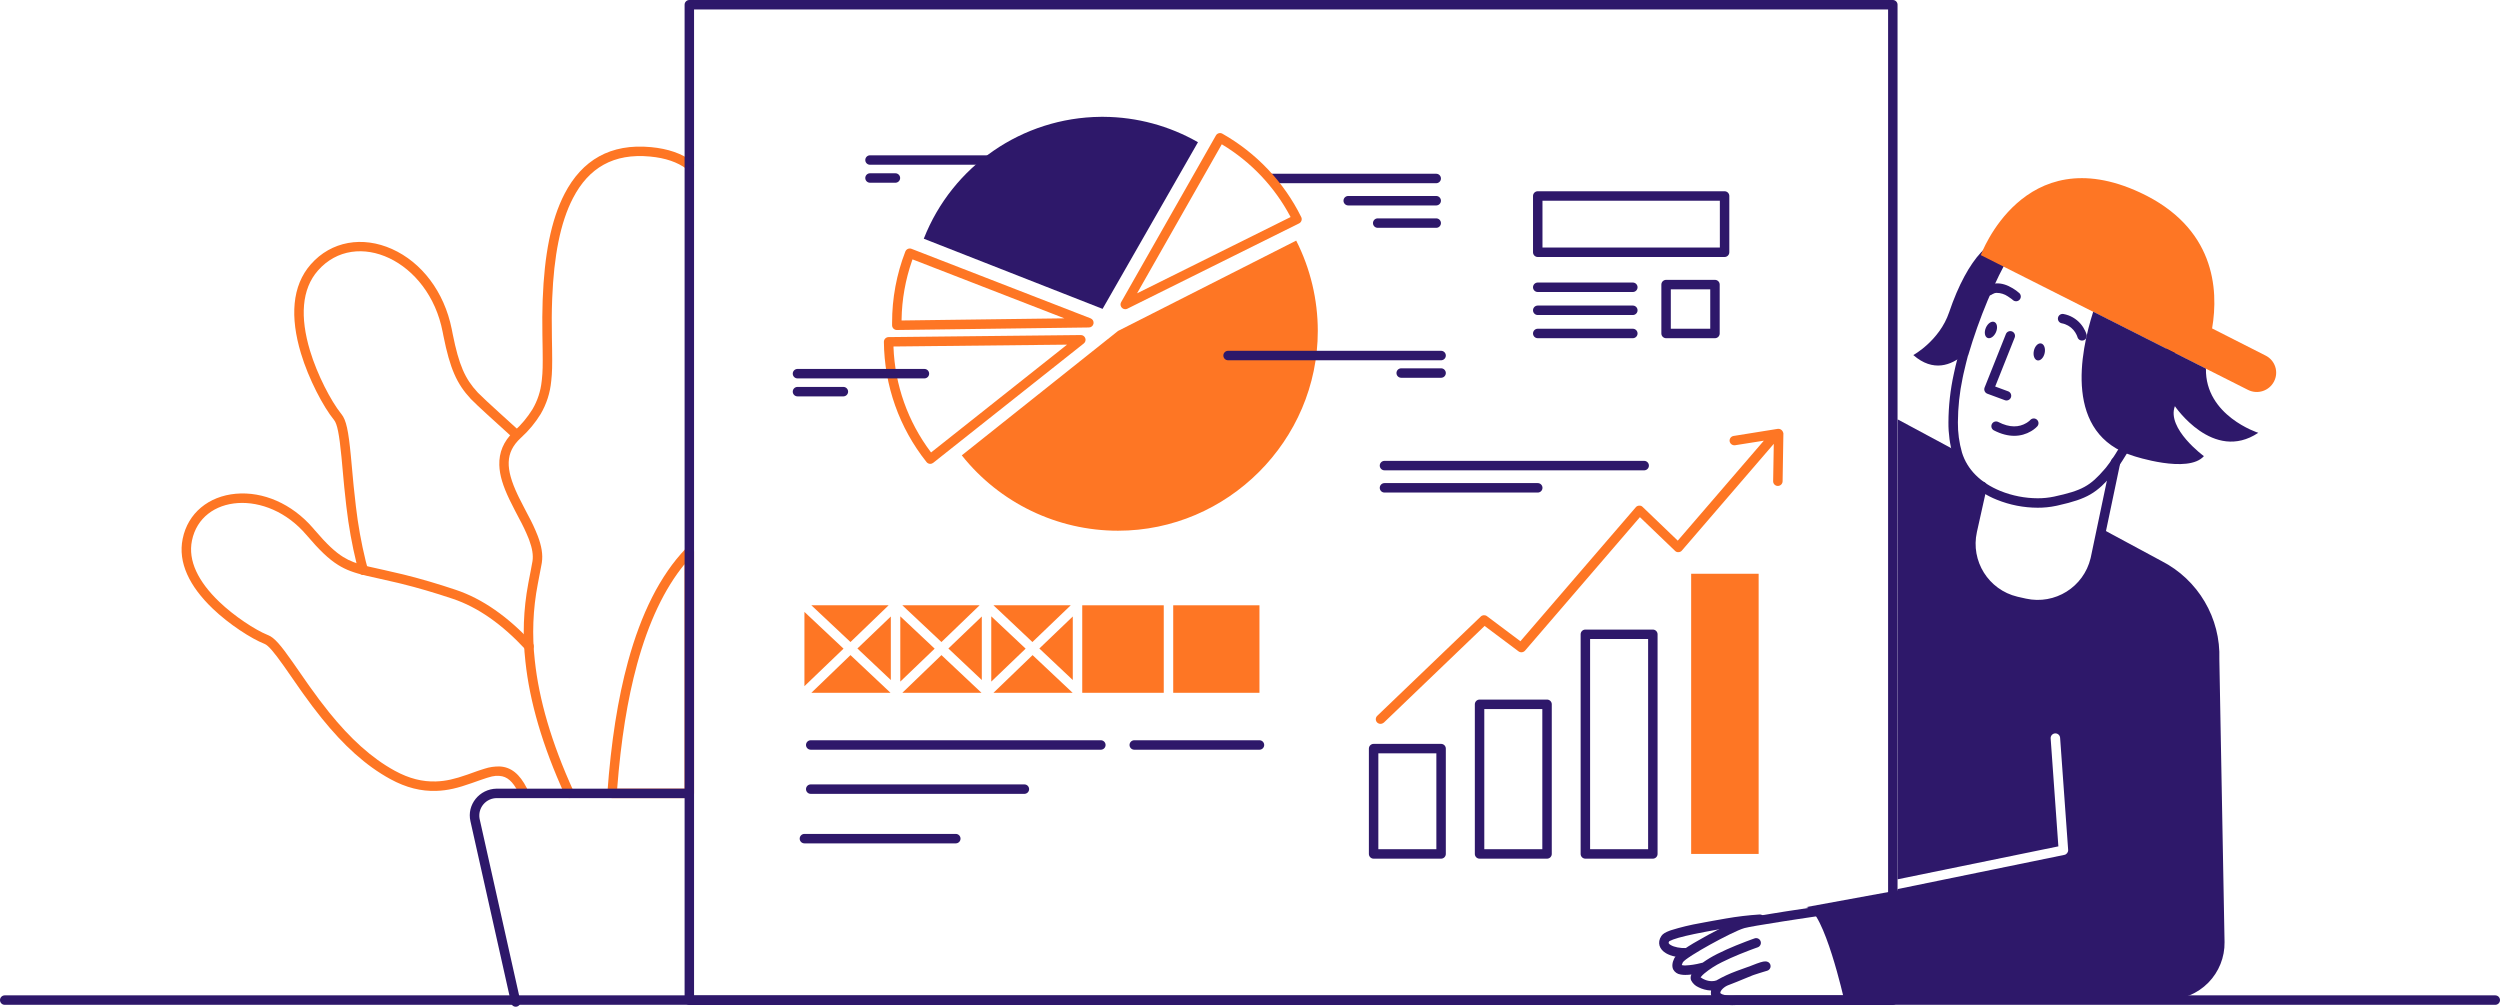
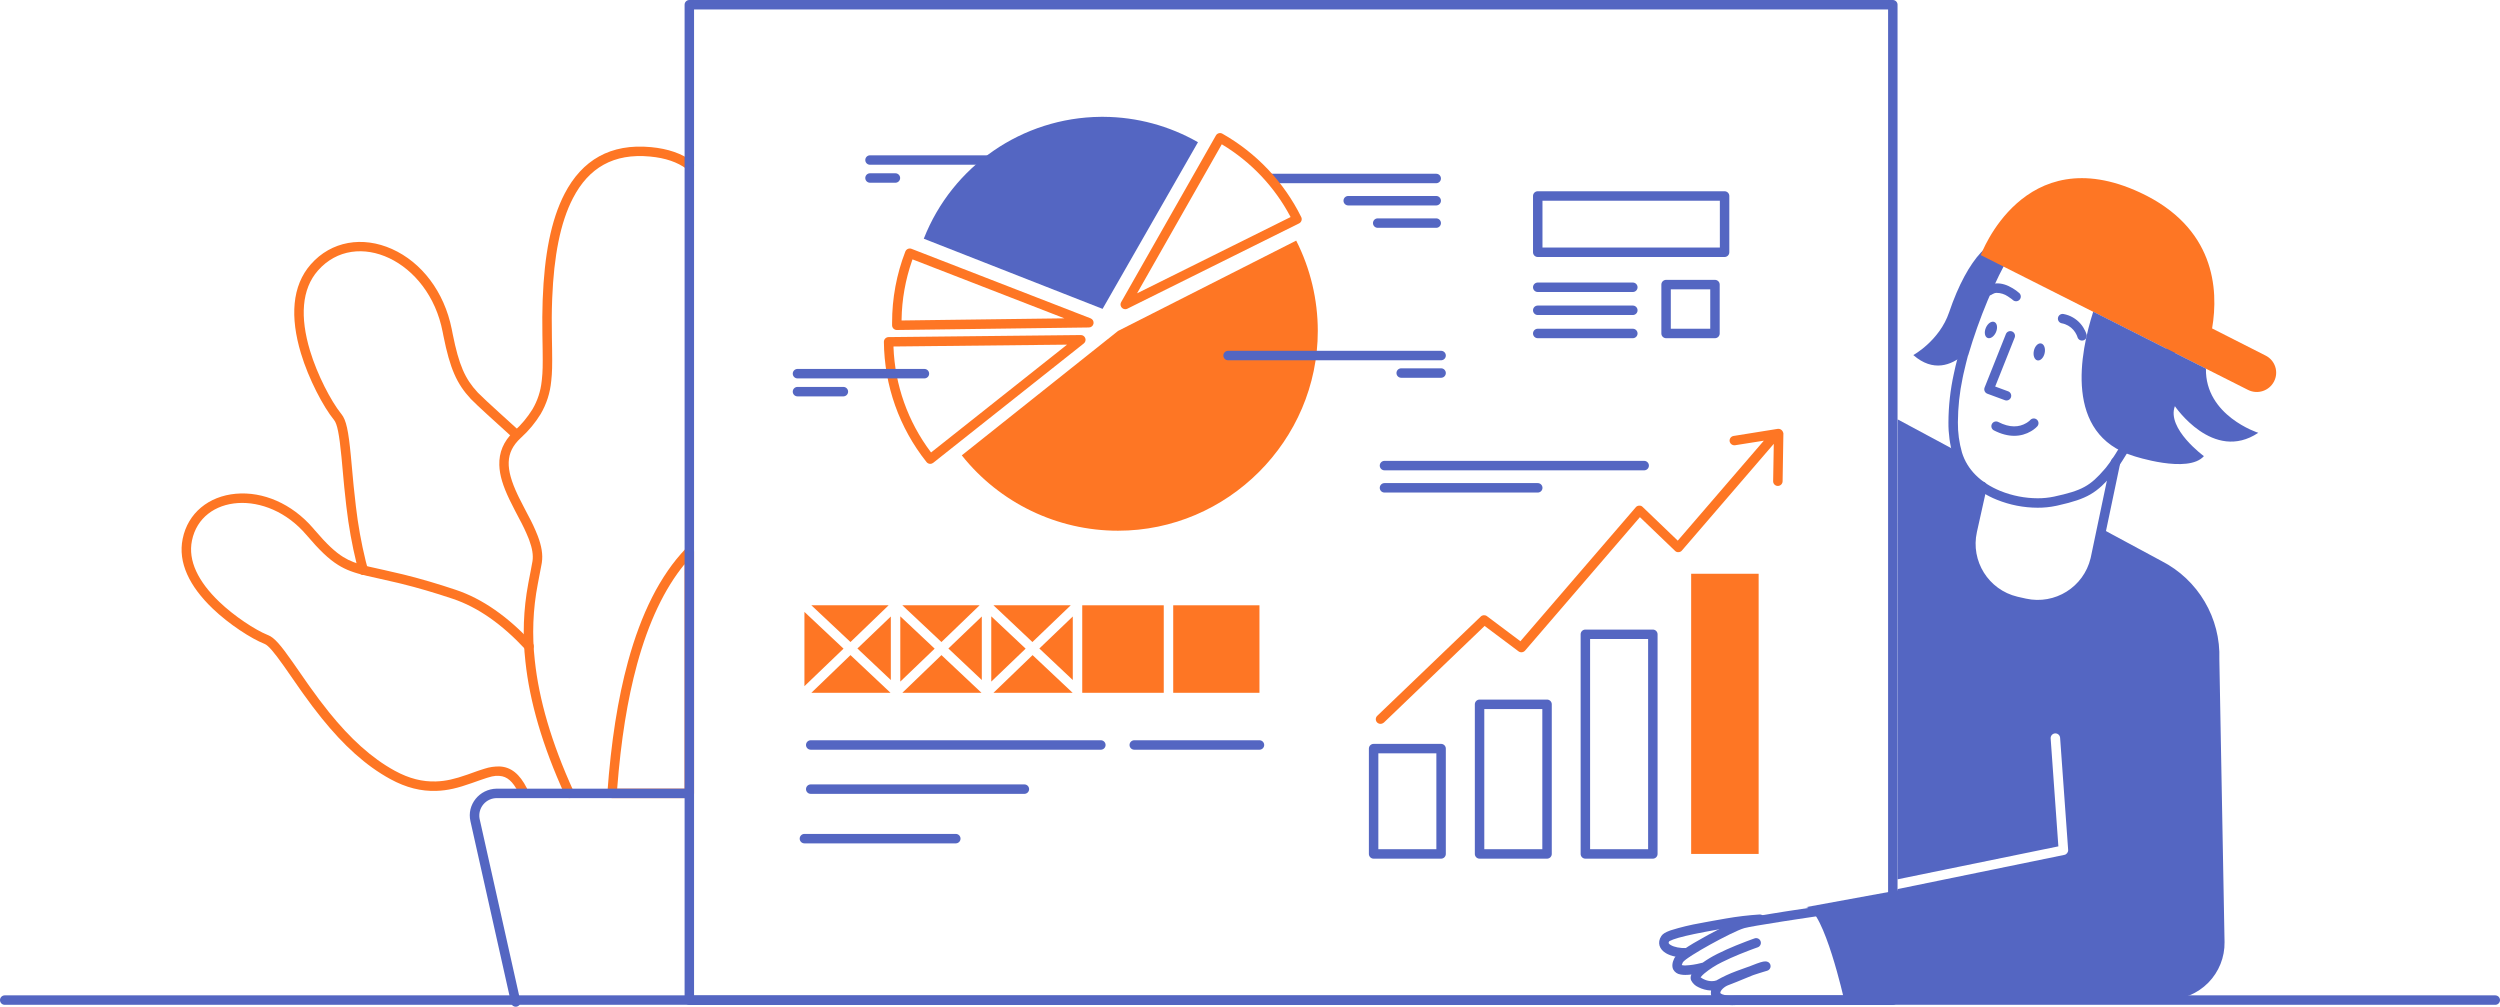
<svg xmlns="http://www.w3.org/2000/svg" viewBox="0 0 1585.6 638.5">
  <g id="graphs_and_statistics_outline_II" data-name="graphs and statistics/outline_II" transform="translate(2.6 2.6)">
    <g id="graphs_and_statistics_outline_II-2" data-name="graphs and statistics/outline_II">
      <g id="graphs_and_statistics_outline_II-3" data-name="graphs and statistics_outline_II">
        <g id="flower_1_" transform="translate(115 93)">
          <g id="leaves_1_">
            <g id="leaf_IV_1_" transform="translate(72 60)">
              <path id="Path" d="M10.529,14.177C23.51-.563,43.377-3.859,62.046,4.522,80.732,12.911,95.118,31.493,99.884,55.27l.472,2.411.164.822c3.947,19.6,7.747,28.251,15.8,36.919l.28.3c4.264,4.432,22.753,20.943,25.431,23.452a3,3,0,1,1-4.1,4.378l-2.583-2.357c-6.035-5.469-19.816-17.872-23.284-21.539l-.137-.146c-8.906-9.586-13.139-19.224-17.287-39.818q-.251-1.247-.505-2.565c-8.709-45.49-55.049-66.293-79.1-38.981C4.647,29.933,3.6,47.719,10,68.969c4.613,15.316,13.293,31.91,19.623,39.848l.282.35c3.119,3.835,4.464,10.639,6,26.487l1.477,16.056.314,3.253c.451,4.577.9,8.666,1.394,12.706a282.075,282.075,0,0,0,6.21,34.616q.658,2.617,1.37,5.167a3,3,0,1,1-5.779,1.615q-.734-2.626-1.41-5.319A287.893,287.893,0,0,1,33.134,168.4l-.229-1.893c-.413-3.482-.795-7.042-1.18-10.951l-.4-4.19c-.339-3.644-1.077-11.822-1.225-13.4l-.164-1.722c-1.384-14.24-2.661-20.81-4.679-23.291-6.851-8.4-16.091-25.966-21-42.255C-2.679,47.67-1.514,27.851,10.529,14.177Z" transform="translate(-2.98 -2.159)" fill="#fe7624" />
            </g>
            <g id="leaf_II_1_" transform="translate(0 220)">
              <path id="Path-2" data-name="Path" d="M34.433.191C51.6-1.342,69.878,6.4,83.3,21.906l1.3,1.518c7.505,8.741,12.78,13.7,17.923,16.892,4.256,2.644,8.529,4.225,15.686,5.954l1.029.242c2.6.586,15.466,3.429,20.74,4.721l2.185.542c9.852,2.473,20.012,5.432,31.624,9.321C191,66.833,207.176,78.333,222.537,94.9a3,3,0,1,1-4.4,4.079c-14.726-15.884-30.1-26.809-46.253-32.195-11.891-3.982-22.217-6.971-32.26-9.461l-2.695-.654c-6.355-1.505-18.525-4.187-19.487-4.415-8.109-1.925-13.063-3.723-18.087-6.844C93.381,41.7,87.5,36.1,79.152,26.284,54.177-3.1,12.516.622,6.576,29.946,3.969,42.613,10.529,55.9,23.9,68.726,33.543,77.97,46.645,86.5,54.44,89.691l.392.158c4.013,1.572,7.906,6.125,15.681,17.221l9.01,12.948,1.62,2.3c4.366,6.145,8.33,11.44,12.4,16.482,13.414,16.619,26.887,29.011,41.737,37.111,9.1,4.982,17.588,7.025,26.045,6.749,6.346-.207,11.949-1.534,19.916-4.321l5.895-2.108,1.4-.488c1.333-.457,2.474-.825,3.573-1.147a28.826,28.826,0,0,1,9.735-1.434c7.08.387,12.572,4.711,17.172,13.827a3,3,0,1,1-5.357,2.7c-3.638-7.21-7.3-10.172-11.882-10.522l-.541-.031c-3.041-.146-4.588.161-12.359,2.87l-4.9,1.728c-8.892,3.151-15.167,4.682-22.455,4.92-9.534.311-19.088-1.988-29.119-7.481-15.639-8.53-29.662-21.427-43.528-38.607-3.911-4.845-7.714-9.9-11.843-15.683l-1.848-2.608-9.57-13.747-.945-1.342c-6.163-8.708-9.641-12.733-11.918-13.71l-.113-.046c-8.482-3.35-22.526-12.44-32.887-22.375C5.042,58.956-2.412,43.853.7,28.746,4,12.429,17.211,1.728,34.433.191Z" transform="translate(-2.437 -2.641)" fill="#fe7624" />
            </g>
            <path id="Path-3" data-name="Path" d="M41.4,29.935C52.489,8.562,70.505-2.093,96.208.341c10.826,1.012,19.489,4.041,26.114,8.982a3,3,0,1,1-3.587,4.81c-5.686-4.24-13.3-6.9-23.089-7.818C72.462,4.12,56.725,13.426,46.729,32.7c-8.09,15.6-12.083,36.853-13.161,63.38l-.042,1.064c-.3,7.931-.315,14.223-.152,24.33l.125,7.616c.141,10.032.035,14.249-.539,19.418l-.031.273a50.385,50.385,0,0,1-6.7,20.856A68.8,68.8,0,0,1,14.07,184.362l-.594.559c-9.8,9.15-9.6,19.453-1.84,35.9l.78,1.625c.96,1.969,2,4,3.629,7.109l2.349,4.5a111.528,111.528,0,0,1,6,12.879c2.415,6.352,3.36,11.8,2.6,16.844l-.148.9c-.582,3.348-2.239,11.714-2.415,12.67a160.322,160.322,0,0,0-1.89,48.686c2.612,24.435,10.383,51.778,24.617,82.954a3,3,0,1,1-5.458,2.492c-14.494-31.746-22.441-59.711-25.125-84.808a165.812,165.812,0,0,1,1.773-49.4l.27-1.464c.444-2.309,2.144-10.918,2.445-12.918.563-3.741-.144-8.048-2.071-13.274l-.38-1a117.438,117.438,0,0,0-6-12.676l-2.764-5.291c-1.447-2.783-2.4-4.683-3.384-6.733C2.351,215.3.2,208.51.013,201.977-.215,194.028,2.634,187.008,9,180.895l.379-.359a63.962,63.962,0,0,0,11.684-13.96,44.021,44.021,0,0,0,5.819-17.764l.141-1.222c.515-4.755.61-8.865.474-18.507l-.158-9.816c-.118-8.409-.092-14.235.146-21.123l.044-1.227C28.575,69.084,32.708,46.7,41.4,29.935Z" transform="translate(199.071 -2.628)" fill="#fe7624" />
            <path id="Path-4" data-name="Path" d="M52,159.306H3a3,3,0,0,1-2.993-3.217C2.371,123.569,6.652,96.31,13.094,72.752c2.084-7.62,4.417-14.9,6.935-21.63a189.574,189.574,0,0,1,8.388-19.245,145.007,145.007,0,0,1,9.911-16.763A114.894,114.894,0,0,1,49.834.931,2.952,2.952,0,0,1,51.977,0,2.986,2.986,0,0,1,55,3.006v153.3A3,3,0,0,1,52,159.306Zm-3-148.4-.128.156C36.231,26.5,26.14,47.792,18.881,74.335c-6.125,22.4-10.259,48.192-12.638,78.849l-.009.122H49Z" transform="translate(267.6 251.294)" fill="#fe7624" />
          </g>
-           <path id="pot_2_" d="M138.353,0a3,3,0,0,1,.176,5.995L138.353,6h-121A11.074,11.074,0,0,0,6.223,19.079L32.081,134.645a3,3,0,0,1-5.812,1.481l-.043-.171L.429,20.672C-1.986,10.165,6.095.2,17.021,0l.332,0Z" transform="translate(180.347 404.6)" fill="#2e186a" />
+           <path id="pot_2_" d="M138.353,0a3,3,0,0,1,.176,5.995L138.353,6h-121A11.074,11.074,0,0,0,6.223,19.079L32.081,134.645a3,3,0,0,1-5.812,1.481l-.043-.171L.429,20.672C-1.986,10.165,6.095.2,17.021,0l.332,0Z" transform="translate(180.347 404.6)" fill="#5466C2" />
        </g>
        <g id="whiteboard_2_" transform="translate(434)">
-           <path id="shape_15_" d="M766.3,637.4H3a3,3,0,0,1-3-3V3A3,3,0,0,1,3,0H766.3a3,3,0,0,1,3,3V634.4A3,3,0,0,1,766.3,637.4ZM6,6V631.4H763.3V6Z" transform="translate(-2.4 -2.6)" fill="#2e186a" />
+           <path id="shape_15_" d="M766.3,637.4H3a3,3,0,0,1-3-3V3A3,3,0,0,1,3,0H766.3a3,3,0,0,1,3,3V634.4A3,3,0,0,1,766.3,637.4ZM6,6V631.4H763.3V6Z" transform="translate(-2.4 -2.6)" fill="#5466C2" />
          <g id="graph_5_" transform="translate(434 269)">
-             <path id="Rectangle" d="M45.8,72.8H3a3,3,0,0,1-3-3V3A3,3,0,0,1,3,0H45.8a3,3,0,0,1,3,3V69.8A3,3,0,0,1,45.8,72.8ZM6,6V66.8H42.8V6Z" transform="translate(-2.4 200.2)" fill="#2e186a" />
-             <path id="Rectangle-2" data-name="Rectangle" d="M45.8,100.9H3a3,3,0,0,1-3-3V3A3,3,0,0,1,3,0H45.8a3,3,0,0,1,3,3V97.9A3,3,0,0,1,45.8,100.9ZM6,6V94.9H42.8V6Z" transform="translate(64.8 172.1)" fill="#2e186a" />
-             <path id="Rectangle-3" data-name="Rectangle" d="M45.8,145.3H3a3,3,0,0,1-3-3V3A3,3,0,0,1,3,0H45.8a3,3,0,0,1,3,3V142.3A3,3,0,0,1,45.8,145.3ZM6,6H6V139.3H42.8V6H6Z" transform="translate(131.9 127.7)" fill="#2e186a" />
+             <path id="Rectangle" d="M45.8,72.8H3a3,3,0,0,1-3-3V3A3,3,0,0,1,3,0H45.8a3,3,0,0,1,3,3V69.8A3,3,0,0,1,45.8,72.8ZM6,6V66.8H42.8V6Z" transform="translate(-2.4 200.2)" fill="#5466C2" />
+             <path id="Rectangle-2" data-name="Rectangle" d="M45.8,100.9H3a3,3,0,0,1-3-3V3A3,3,0,0,1,3,0H45.8a3,3,0,0,1,3,3V97.9A3,3,0,0,1,45.8,100.9ZM6,6V94.9H42.8V6Z" transform="translate(64.8 172.1)" fill="#5466C2" />
+             <path id="Rectangle-3" data-name="Rectangle" d="M45.8,145.3H3a3,3,0,0,1-3-3V3A3,3,0,0,1,3,0H45.8a3,3,0,0,1,3,3V142.3A3,3,0,0,1,45.8,145.3ZM6,6H6V139.3H42.8V6H6Z" transform="translate(131.9 127.7)" fill="#5466C2" />
            <rect id="Rectangle-4" data-name="Rectangle" width="42.8" height="177.7" transform="translate(202 92.3)" fill="#fe7624" />
            <path id="arrow_1_" d="M257.313.725a3.1,3.1,0,0,0-2.4-.7l-28,4.5a3.011,3.011,0,0,0-2.5,3.4,3.09,3.09,0,0,0,3.4,2.5l18.3-2.9-54.6,63.4-22.3-21.4a2.651,2.651,0,0,0-2.2-.8,2.814,2.814,0,0,0-2.1,1l-73.2,85-21.2-15.9a3.028,3.028,0,0,0-3.9.2l-65.7,63a2.988,2.988,0,0,0-.1,4.2,3.1,3.1,0,0,0,2.2.9,3.439,3.439,0,0,0,2.1-.8l63.9-61.3,21.5,16.1a3.077,3.077,0,0,0,4.1-.4l72.9-84.7,22.3,21.4a2.651,2.651,0,0,0,2.2.8,2.814,2.814,0,0,0,2.1-1l58.3-67.7-.4,23.7a2.946,2.946,0,0,0,3,3h0a3.009,3.009,0,0,0,3-3l.5-30.3A3.738,3.738,0,0,0,257.313.725Z" transform="translate(1.987 0.375)" fill="#fe7624" />
          </g>
          <g id="layout_II_1_" transform="translate(73 381)">
            <g id="lines_8_" transform="translate(0 88)">
-               <path id="Path-5" data-name="Path" d="M187,0a3,3,0,0,1,.176,5.995L187,6H3A3,3,0,0,1,2.824.005L3,0Z" transform="translate(1.6 -2.1)" fill="#2e186a" />
-               <path id="Path-6" data-name="Path" d="M138.5,0a3,3,0,0,1,.176,5.995L138.5,6H3A3,3,0,0,1,2.824.005L3,0Z" transform="translate(1.6 25.9)" fill="#2e186a" />
-               <path id="Path-7" data-name="Path" d="M99,0a3,3,0,0,1,.176,5.995L99,6H3A3,3,0,0,1,2.824.005L3,0Z" transform="translate(-2.4 57.3)" fill="#2e186a" />
-               <path id="Path-8" data-name="Path" d="M82.4,0a3,3,0,0,1,.176,5.995L82.4,6H3A3,3,0,0,1,2.824.005L3,0Z" transform="translate(206.8 -2.1)" fill="#2e186a" />
+               <path id="Path-5" data-name="Path" d="M187,0a3,3,0,0,1,.176,5.995L187,6H3A3,3,0,0,1,2.824.005L3,0Z" transform="translate(1.6 -2.1)" fill="#5466C2" />
+               <path id="Path-6" data-name="Path" d="M138.5,0a3,3,0,0,1,.176,5.995L138.5,6H3A3,3,0,0,1,2.824.005L3,0Z" transform="translate(1.6 25.9)" fill="#5466C2" />
+               <path id="Path-7" data-name="Path" d="M99,0a3,3,0,0,1,.176,5.995L99,6H3A3,3,0,0,1,2.824.005L3,0Z" transform="translate(-2.4 57.3)" fill="#5466C2" />
+               <path id="Path-8" data-name="Path" d="M82.4,0a3,3,0,0,1,.176,5.995L82.4,6H3A3,3,0,0,1,2.824.005L3,0Z" transform="translate(206.8 -2.1)" fill="#5466C2" />
            </g>
            <g id="oragne_bar">
              <path id="Path-9" data-name="Path" d="M0,20.3l21.2,20V0Z" transform="translate(91.9 7.4)" fill="#fe7624" />
              <path id="Path-10" data-name="Path" d="M0,41.4,21.8,20.5,0,0Z" transform="translate(61.4 7.3)" fill="#fe7624" />
              <path id="Path-11" data-name="Path" d="M49,0H0L24.7,23.3Z" transform="translate(120.5 0.3)" fill="#fe7624" />
              <path id="Path-12" data-name="Path" d="M24.8,0,0,23.9H50.2Z" transform="translate(62.7 31.9)" fill="#fe7624" />
              <path id="Path-13" data-name="Path" d="M0,41.4,21.8,20.5,0,0Z" transform="translate(119.1 7.3)" fill="#fe7624" />
              <path id="Path-14" data-name="Path" d="M0,0V47.1L24.8,23.3Z" transform="translate(0.6 4.5)" fill="#fe7624" />
              <path id="Path-15" data-name="Path" d="M24.8,0,0,23.9H50.2Z" transform="translate(5 31.9)" fill="#fe7624" />
              <path id="Path-16" data-name="Path" d="M49,0H0L24.8,23.3Z" transform="translate(5 0.3)" fill="#fe7624" />
              <path id="Path-17" data-name="Path" d="M21.2,40.3V0L0,20.3Z" transform="translate(149.6 7.4)" fill="#fe7624" />
              <path id="Path-18" data-name="Path" d="M0,20.3l21.2,20V0Z" transform="translate(34.2 7.4)" fill="#fe7624" />
              <path id="Path-19" data-name="Path" d="M24.8,0,0,23.9H50.2Z" transform="translate(120.5 31.9)" fill="#fe7624" />
              <path id="Path-20" data-name="Path" d="M49,0H0L24.8,23.3Z" transform="translate(62.7 0.3)" fill="#fe7624" />
              <path id="Path-21" data-name="Path" d="M51.7,0H0V55.5H51.7Z" transform="translate(176.8 0.3)" fill="#fe7624" />
              <path id="Path-22" data-name="Path" d="M54.7,0H0V55.5H54.7Z" transform="translate(234.5 0.3)" fill="#fe7624" />
              <path id="Path-23" data-name="Path" d="M.4.45c.1.1.1.1.2.1V.45Z" transform="translate(170.2 55.35)" fill="#fe7624" />
            </g>
          </g>
          <g id="layout_3_" transform="translate(538 121)">
-             <path id="Rectangle-5" data-name="Rectangle" d="M34,37H3a3,3,0,0,1-3-3V3A3,3,0,0,1,3,0H34a3,3,0,0,1,3,3V34A3,3,0,0,1,34,37ZM6,6V31H31V6Z" transform="translate(79.1 53.9)" fill="#2e186a" />
-             <path id="Rectangle-6" data-name="Rectangle" d="M121.5,41.7H3a3,3,0,0,1-3-3V3A3,3,0,0,1,3,0H121.5a3,3,0,0,1,3,3V38.7A3,3,0,0,1,121.5,41.7ZM6,6V35.7H118.5V6Z" transform="translate(-2.3 -2.3)" fill="#2e186a" />
-             <path id="Path-24" data-name="Path" d="M63.3,0a3,3,0,0,1,.176,5.995L63.3,6H3A3,3,0,0,1,2.824.005L3,0Z" transform="translate(-2.3 84.9)" fill="#2e186a" />
-             <path id="Path-25" data-name="Path" d="M63.3,0a3,3,0,0,1,.176,5.995L63.3,6H3A3,3,0,0,1,2.824.005L3,0Z" transform="translate(-2.3 70.2)" fill="#2e186a" />
-             <path id="Path-26" data-name="Path" d="M63.3,0a3,3,0,0,1,.176,5.995L63.3,6H3A3,3,0,0,1,2.824.005L3,0Z" transform="translate(-2.3 55.6)" fill="#2e186a" />
+             <path id="Rectangle-5" data-name="Rectangle" d="M34,37H3a3,3,0,0,1-3-3V3A3,3,0,0,1,3,0H34a3,3,0,0,1,3,3V34A3,3,0,0,1,34,37ZM6,6V31H31V6Z" transform="translate(79.1 53.9)" fill="#5466C2" />
+             <path id="Rectangle-6" data-name="Rectangle" d="M121.5,41.7H3a3,3,0,0,1-3-3V3A3,3,0,0,1,3,0H121.5a3,3,0,0,1,3,3V38.7A3,3,0,0,1,121.5,41.7ZM6,6V35.7H118.5V6Z" transform="translate(-2.3 -2.3)" fill="#5466C2" />
+             <path id="Path-24" data-name="Path" d="M63.3,0a3,3,0,0,1,.176,5.995L63.3,6H3A3,3,0,0,1,2.824.005L3,0Z" transform="translate(-2.3 84.9)" fill="#5466C2" />
+             <path id="Path-25" data-name="Path" d="M63.3,0a3,3,0,0,1,.176,5.995L63.3,6H3A3,3,0,0,1,2.824.005L3,0Z" transform="translate(-2.3 70.2)" fill="#5466C2" />
+             <path id="Path-26" data-name="Path" d="M63.3,0a3,3,0,0,1,.176,5.995L63.3,6H3A3,3,0,0,1,2.824.005L3,0Z" transform="translate(-2.3 55.6)" fill="#5466C2" />
          </g>
          <g id="lines_7_" transform="translate(441 292)">
-             <path id="Path-27" data-name="Path" d="M167.7,0a3,3,0,0,1,.176,5.995L167.7,6H3A3,3,0,0,1,2.824.005L3,0Z" transform="translate(-2.5 -2.3)" fill="#2e186a" />
-             <path id="Path-28" data-name="Path" d="M100.2,0a3,3,0,0,1,.176,5.995L100.2,6H3A3,3,0,0,1,2.824.005L3,0Z" transform="translate(-2.5 11.8)" fill="#2e186a" />
+             <path id="Path-27" data-name="Path" d="M167.7,0a3,3,0,0,1,.176,5.995L167.7,6H3A3,3,0,0,1,2.824.005L3,0Z" transform="translate(-2.5 -2.3)" fill="#5466C2" />
+             <path id="Path-28" data-name="Path" d="M100.2,0a3,3,0,0,1,.176,5.995L100.2,6H3A3,3,0,0,1,2.824.005L3,0Z" transform="translate(-2.5 11.8)" fill="#5466C2" />
          </g>
          <g id="circle_graph_4_" transform="translate(69 71)">
            <path id="Path-29" data-name="Path" d="M99.1,57.3,212.1,0a126.927,126.927,0,0,1,13.7,57.3c0,69.5-57.2,126.7-126.7,126.7A126.586,126.586,0,0,1,0,136.2Z" transform="translate(104.4 79)" fill="#fe7624" />
-             <path id="Path-30" data-name="Path" d="M107.7,0a3,3,0,0,1,.176,5.995L107.7,6H3A3,3,0,0,1,2.824.005L3,0Z" transform="translate(297.6 36.6)" fill="#2e186a" />
-             <path id="Path-31" data-name="Path" d="M58.8,0a3,3,0,0,1,.176,5.995L58.8,6H3A3,3,0,0,1,2.824.005L3,0Z" transform="translate(346.5 50.7)" fill="#2e186a" />
-             <path id="Path-32" data-name="Path" d="M40.1,0a3,3,0,0,1,.176,5.995L40.1,6H3A3,3,0,0,1,2.824.005L3,0Z" transform="translate(365.2 64.9)" fill="#2e186a" />
-             <path id="Path-33" data-name="Path" d="M138.1,0a3,3,0,0,1,.176,5.995L138.1,6H3A3,3,0,0,1,2.824.005L3,0Z" transform="translate(270.3 148.9)" fill="#2e186a" />
-             <path id="Path-34" data-name="Path" d="M28.3,0a3,3,0,0,1,.176,5.995L28.3,6H3A3,3,0,0,1,2.824.005L3,0Z" transform="translate(380.1 160)" fill="#2e186a" />
+             <path id="Path-30" data-name="Path" d="M107.7,0a3,3,0,0,1,.176,5.995L107.7,6H3A3,3,0,0,1,2.824.005L3,0Z" transform="translate(297.6 36.6)" fill="#5466C2" />
+             <path id="Path-31" data-name="Path" d="M58.8,0a3,3,0,0,1,.176,5.995L58.8,6H3A3,3,0,0,1,2.824.005L3,0Z" transform="translate(346.5 50.7)" fill="#5466C2" />
+             <path id="Path-32" data-name="Path" d="M40.1,0a3,3,0,0,1,.176,5.995L40.1,6H3A3,3,0,0,1,2.824.005L3,0Z" transform="translate(365.2 64.9)" fill="#5466C2" />
+             <path id="Path-33" data-name="Path" d="M138.1,0a3,3,0,0,1,.176,5.995L138.1,6H3A3,3,0,0,1,2.824.005L3,0Z" transform="translate(270.3 148.9)" fill="#5466C2" />
+             <path id="Path-34" data-name="Path" d="M28.3,0a3,3,0,0,1,.176,5.995L28.3,6H3A3,3,0,0,1,2.824.005L3,0Z" transform="translate(380.1 160)" fill="#5466C2" />
            <g id="Group" transform="translate(46 27)">
-               <path id="Path-35" data-name="Path" d="M83.5,0a3,3,0,0,1,.176,5.995L83.5,6H3A3,3,0,0,1,2.824.005L3,0Z" transform="translate(-2.8 -2.1)" fill="#2e186a" />
-               <path id="Path-36" data-name="Path" d="M19.1,0a3,3,0,0,1,.176,5.995L19.1,6H3A3,3,0,0,1,2.824.005L3,0Z" transform="translate(-2.8 9.3)" fill="#2e186a" />
+               <path id="Path-35" data-name="Path" d="M83.5,0a3,3,0,0,1,.176,5.995L83.5,6H3A3,3,0,0,1,2.824.005L3,0Z" transform="translate(-2.8 -2.1)" fill="#5466C2" />
+               <path id="Path-36" data-name="Path" d="M19.1,0a3,3,0,0,1,.176,5.995L19.1,6H3A3,3,0,0,1,2.824.005L3,0Z" transform="translate(-2.8 9.3)" fill="#5466C2" />
            </g>
            <path id="Path-37" data-name="Path" d="M29.4,81.7h0a2.986,2.986,0,0,1-2.35-1.133A124.147,124.147,0,0,1,0,4.332,3,3,0,0,1,2.968,1.3L124.868,0h.036a2.963,2.963,0,0,1,2.83,2.015,2.934,2.934,0,0,1-.97,3.337l-95.5,75.7A2.968,2.968,0,0,1,29.4,81.7ZM116.169,6.092,6.07,7.267l.016.444a117.947,117.947,0,0,0,23.6,66.447l.233.307Z" transform="translate(55 138.9)" fill="#fe7624" />
            <path id="Path-38" data-name="Path" d="M3,51.7a3,3,0,0,1-3-3V47.1A124.721,124.721,0,0,1,8.4,1.919,3.018,3.018,0,0,1,11.2,0a2.988,2.988,0,0,1,1.085.2l113.6,44.1a3,3,0,0,1-1.047,5.8L3.039,51.7ZM12.949,6.9l-.327.924A118.84,118.84,0,0,0,6.017,45.067l-.007.593,103.3-1.357Z" transform="translate(60.2 83.999)" fill="#fe7624" />
            <path id="Path-39" data-name="Path" d="M3,111.715A3.03,3.03,0,0,1,.4,110.186a2.911,2.911,0,0,1,0-2.968l60.1-105.7A3,3,0,0,1,64.594.391a124.111,124.111,0,0,1,29,22.711,123.093,123.093,0,0,1,21.013,30.172,3.005,3.005,0,0,1-1.356,4.013l-108.9,54.1A3.021,3.021,0,0,1,3,111.715ZM64.222,7.121,10.477,101.643l97.389-48.382-.189-.359a117.828,117.828,0,0,0-43.1-45.568Z" transform="translate(205.085 10.799)" fill="#fe7624" />
-             <path id="Path-40" data-name="Path" d="M173.9,16.1A121.894,121.894,0,0,0,114.2,0h-2A121.762,121.762,0,0,0,0,77.3l113.4,44.5Z" transform="translate(80.3 0.5)" fill="#2e186a" />
-             <path id="Path-41" data-name="Path" d="M83.5,0a3,3,0,0,1,.176,5.995L83.5,6H3A3,3,0,0,1,2.824.005L3,0Z" transform="translate(-2.8 160.4)" fill="#2e186a" />
-             <path id="Path-42" data-name="Path" d="M32.1,0a3,3,0,0,1,.176,5.995L32.1,6H3A3,3,0,0,1,2.824.005L3,0Z" transform="translate(-2.8 171.8)" fill="#2e186a" />
+             <path id="Path-40" data-name="Path" d="M173.9,16.1A121.894,121.894,0,0,0,114.2,0h-2A121.762,121.762,0,0,0,0,77.3l113.4,44.5Z" transform="translate(80.3 0.5)" fill="#5466C2" />
+             <path id="Path-41" data-name="Path" d="M83.5,0a3,3,0,0,1,.176,5.995L83.5,6H3A3,3,0,0,1,2.824.005L3,0Z" transform="translate(-2.8 160.4)" fill="#5466C2" />
+             <path id="Path-42" data-name="Path" d="M32.1,0a3,3,0,0,1,.176,5.995L32.1,6H3A3,3,0,0,1,2.824.005L3,0Z" transform="translate(-2.8 171.8)" fill="#5466C2" />
          </g>
        </g>
        <g id="man_7_" transform="translate(1052 110)">
          <g id="hand_II_7_" transform="translate(0 463)">
-             <path id="Path-43" data-name="Path" d="M63.732.006a3,3,0,0,1,.374,5.988A188.984,188.984,0,0,0,44.926,8.2l-8.46,1.486-3.665.661c-.927.17-1.82.335-2.69.5l-1.291.244c-9.329,1.775-16.028,3.342-19.927,4.78A15.449,15.449,0,0,0,6.77,16.8c-.121.068-.224.131-.306.186l-.119.084c-.586.946-.407,1.444.921,2.254l.172.1c2.148,1.263,5.839,2.008,9.676,1.875a3,3,0,1,1,.207,6c-4.894.169-9.692-.8-12.924-2.7C.115,22.08-1.36,17.848,1.412,13.653c.941-1.432,2.674-2.406,5.4-3.413l.619-.222A147.572,147.572,0,0,1,26.369,5.449L29,4.948c1.539-.289,3.143-.583,4.883-.9L42.4,2.545A194.988,194.988,0,0,1,63.732.006Z" transform="translate(-2.319 4.4)" fill="#2e186a" />
-             <path id="Path-44" data-name="Path" d="M37.843,64.487c-4.187,0-7.469-.641-9.756-1.906a6.488,6.488,0,0,1-3.66-5.665l-.005-.24a7.115,7.115,0,0,1,.109-1.283l.033-.175-.284-.012A19.194,19.194,0,0,1,16.451,53.1a9.379,9.379,0,0,1-4.606-4.454l-.069-.194a4.6,4.6,0,0,1,.282-3.316l.032-.074-.2.026a30.727,30.727,0,0,1-3.679.25A15.41,15.41,0,0,1,5.354,45.1L5.1,45.045A6.2,6.2,0,0,1,.537,41.86c-.9-1.876-.655-4.39.69-7.079,1.4-2.865,7.819-7.353,20.192-14.125l1.86-1.01c8.507-4.577,16.819-8.528,20.215-9.608l.59-.176C46.851,9.09,55.754,7.545,71.3,5.139l3.322-.511c4.2-.643,8.7-1.323,13.4-2.021L99.971.846,105.6.031a3,3,0,0,1,3.3,2.094l.047.171,14.1,58.4a3,3,0,0,1-2.741,3.7l-.175.005h-79.5l-.342.02C39.442,64.464,38.622,64.487,37.843,64.487ZM58.91,36.754a4.777,4.777,0,0,1,.991.1l.085.019a3,3,0,0,1,.158,5.81l-.87.254-1.6.481c-.8.243-1.526.469-2.233.691l-.592.187c-.924.294-1.817.583-2.652.859L51.17,45.5l-3.256,1.324L41.03,49.654c-2.079.846-3.417,1.372-4.769,1.876l-.537.2c-2.951,1.047-5.314,3.535-5.3,4.9,0,.288.2.563,1.135.971a16.482,16.482,0,0,0,6.149.9c.687,0,1.418-.02,2.175-.06l.454-.026.186-.006H116.31L103.746,6.36,96.788,7.375,88.906,8.541c-3.577.533-6.73,1.006-9.639,1.448L69.92,11.426c-13.461,2.1-21.822,3.553-24.178,4.2l-.2.057C41.6,16.813,31.832,21.747,23.9,26.138c-7.446,4.123-16.444,9.558-17.3,11.3a7.23,7.23,0,0,0-.56,1.414l-.034.154L6,39.082l.155.047.215.052A8.883,8.883,0,0,0,8.2,39.34a47.587,47.587,0,0,0,9.872-1.508l1.17-.279.054-.04a69.667,69.667,0,0,1,8.969-5.383l.409-.208c1.768-.892,3.735-1.823,5.847-2.767,3.66-1.636,7.734-3.307,12.109-4.969l1.21-.456c.57-.213,1.145-.426,1.711-.634l1.372-.5,1.222-.433a3,3,0,0,1,2.128,5.608l-1.623.581-1.038.376c-.952.349-1.912.707-2.853,1.065-4.269,1.622-8.236,3.249-11.79,4.838-2.031.908-3.912,1.8-5.591,2.646a56.272,56.272,0,0,0-11.135,7.161A17.141,17.141,0,0,0,18.03,46.68l-.12.158.185.145a11.582,11.582,0,0,0,2.741,1.48,11.723,11.723,0,0,0,4.2.825,8.749,8.749,0,0,0,2.89-.471L28,48.792l.254-.154A82.418,82.418,0,0,1,40.379,43l.653-.252c2.045-.783,4.257-1.584,6.574-2.38l1.422-.482,1.39-.556C55.268,37.4,57.411,36.754,58.91,36.754Z" transform="translate(6.078 -2.6)" fill="#2e186a" />
+             <path id="Path-43" data-name="Path" d="M63.732.006a3,3,0,0,1,.374,5.988A188.984,188.984,0,0,0,44.926,8.2l-8.46,1.486-3.665.661c-.927.17-1.82.335-2.69.5l-1.291.244c-9.329,1.775-16.028,3.342-19.927,4.78A15.449,15.449,0,0,0,6.77,16.8c-.121.068-.224.131-.306.186l-.119.084c-.586.946-.407,1.444.921,2.254l.172.1c2.148,1.263,5.839,2.008,9.676,1.875a3,3,0,1,1,.207,6c-4.894.169-9.692-.8-12.924-2.7C.115,22.08-1.36,17.848,1.412,13.653c.941-1.432,2.674-2.406,5.4-3.413l.619-.222A147.572,147.572,0,0,1,26.369,5.449L29,4.948c1.539-.289,3.143-.583,4.883-.9L42.4,2.545A194.988,194.988,0,0,1,63.732.006Z" transform="translate(-2.319 4.4)" fill="#5466C2" />
+             <path id="Path-44" data-name="Path" d="M37.843,64.487c-4.187,0-7.469-.641-9.756-1.906a6.488,6.488,0,0,1-3.66-5.665l-.005-.24a7.115,7.115,0,0,1,.109-1.283l.033-.175-.284-.012A19.194,19.194,0,0,1,16.451,53.1a9.379,9.379,0,0,1-4.606-4.454l-.069-.194a4.6,4.6,0,0,1,.282-3.316l.032-.074-.2.026a30.727,30.727,0,0,1-3.679.25A15.41,15.41,0,0,1,5.354,45.1L5.1,45.045A6.2,6.2,0,0,1,.537,41.86c-.9-1.876-.655-4.39.69-7.079,1.4-2.865,7.819-7.353,20.192-14.125l1.86-1.01c8.507-4.577,16.819-8.528,20.215-9.608l.59-.176C46.851,9.09,55.754,7.545,71.3,5.139l3.322-.511c4.2-.643,8.7-1.323,13.4-2.021L99.971.846,105.6.031a3,3,0,0,1,3.3,2.094l.047.171,14.1,58.4a3,3,0,0,1-2.741,3.7l-.175.005h-79.5l-.342.02C39.442,64.464,38.622,64.487,37.843,64.487ZM58.91,36.754a4.777,4.777,0,0,1,.991.1l.085.019a3,3,0,0,1,.158,5.81l-.87.254-1.6.481c-.8.243-1.526.469-2.233.691l-.592.187c-.924.294-1.817.583-2.652.859L51.17,45.5l-3.256,1.324L41.03,49.654c-2.079.846-3.417,1.372-4.769,1.876l-.537.2c-2.951,1.047-5.314,3.535-5.3,4.9,0,.288.2.563,1.135.971a16.482,16.482,0,0,0,6.149.9c.687,0,1.418-.02,2.175-.06l.454-.026.186-.006H116.31L103.746,6.36,96.788,7.375,88.906,8.541c-3.577.533-6.73,1.006-9.639,1.448L69.92,11.426c-13.461,2.1-21.822,3.553-24.178,4.2l-.2.057C41.6,16.813,31.832,21.747,23.9,26.138c-7.446,4.123-16.444,9.558-17.3,11.3a7.23,7.23,0,0,0-.56,1.414l-.034.154L6,39.082l.155.047.215.052A8.883,8.883,0,0,0,8.2,39.34a47.587,47.587,0,0,0,9.872-1.508l1.17-.279.054-.04a69.667,69.667,0,0,1,8.969-5.383l.409-.208c1.768-.892,3.735-1.823,5.847-2.767,3.66-1.636,7.734-3.307,12.109-4.969l1.21-.456c.57-.213,1.145-.426,1.711-.634l1.372-.5,1.222-.433a3,3,0,0,1,2.128,5.608l-1.623.581-1.038.376c-.952.349-1.912.707-2.853,1.065-4.269,1.622-8.236,3.249-11.79,4.838-2.031.908-3.912,1.8-5.591,2.646a56.272,56.272,0,0,0-11.135,7.161A17.141,17.141,0,0,0,18.03,46.68l-.12.158.185.145a11.582,11.582,0,0,0,2.741,1.48,11.723,11.723,0,0,0,4.2.825,8.749,8.749,0,0,0,2.89-.471L28,48.792l.254-.154A82.418,82.418,0,0,1,40.379,43l.653-.252c2.045-.783,4.257-1.584,6.574-2.38l1.422-.482,1.39-.556C55.268,37.4,57.411,36.754,58.91,36.754Z" transform="translate(6.078 -2.6)" fill="#5466C2" />
          </g>
-           <path id="body_5_" d="M262,152.2a67.417,67.417,0,0,0-36.7-62.4L187.6,69.5l-4.1,18.6a37.5,37.5,0,0,1-44.7,28.5l-4.9-1.1a37.5,37.5,0,0,1-28.5-44.7l6.3-28.3c-7.2-5-12.9-11.8-15.6-20.6-.2-.6-.3-1.2-.5-1.7L58,0l-.1,291.7,102-20.9L155,202.3a3.007,3.007,0,0,1,6-.4l5.1,71.1a3.042,3.042,0,0,1-2.4,3.2L57.9,297.9v.8L0,309.3C11.4,311.5,24,368,24,368H229.4a35.94,35.94,0,0,0,35.9-36.5Z" transform="translate(91 153.4)" fill="#2e186a" />
+           <path id="body_5_" d="M262,152.2a67.417,67.417,0,0,0-36.7-62.4L187.6,69.5l-4.1,18.6a37.5,37.5,0,0,1-44.7,28.5l-4.9-1.1a37.5,37.5,0,0,1-28.5-44.7l6.3-28.3c-7.2-5-12.9-11.8-15.6-20.6-.2-.6-.3-1.2-.5-1.7L58,0l-.1,291.7,102-20.9L155,202.3a3.007,3.007,0,0,1,6-.4l5.1,71.1a3.042,3.042,0,0,1-2.4,3.2L57.9,297.9v.8L0,309.3C11.4,311.5,24,368,24,368H229.4a35.94,35.94,0,0,0,35.9-36.5Z" transform="translate(91 153.4)" fill="#5466C2" />
          <g id="head_10_" transform="translate(158)">
-             <path id="neck_5_" d="M91.865,2.385a3,3,0,0,1,5.9,1.059l-.031.174L84.93,64.653A40.5,40.5,0,0,1,37.3,95.568l-.654-.14-4.9-1.1A40.5,40.5,0,0,1,.833,46.7l.14-.654,6.3-28.3a3,3,0,0,1,5.89,1.131l-.033.173-6.3,28.3A34.495,34.495,0,0,0,32.5,88.345l.556.129,4.9,1.1A34.487,34.487,0,0,0,78.937,63.94l.128-.555Z" transform="translate(34.399 177.499)" fill="#2e186a" />
-             <path id="face_11_" d="M56.557,185.853h0A69.543,69.543,0,0,1,30.739,180.8a53.259,53.259,0,0,1-17.63-11.385,40.344,40.344,0,0,1-10.252-16.8A73.117,73.117,0,0,1,0,131.725a146.844,146.844,0,0,1,3.372-30.606c.69-3.321,1.469-6.612,2.315-9.783.1-.366.186-.69.268-.99l.256-.919.243-.853.269-.915V87.65l.018-.063A340.691,340.691,0,0,1,19.008,52.819,267.358,267.358,0,0,1,34.681,20.93l.662-1.125.28-.466A39.781,39.781,0,0,1,50.551,4.647,40.628,40.628,0,0,1,70.163,0a57.14,57.14,0,0,1,5.976.324A75.666,75.666,0,0,1,94.607,4.855a87.037,87.037,0,0,1,9.3,4.094l1.02.535a93.02,93.02,0,0,1,18.09,12.358,68.717,68.717,0,0,1,12.549,14.6A62.035,62.035,0,0,1,142.913,53a70.011,70.011,0,0,1,2.473,18.211,87.265,87.265,0,0,1-3.908,25.969c-.86,2.838-1.835,5.585-2.9,8.167-.744,1.806-1.3,2.991-1.642,3.668l-.159.316-2.746,5.17q-.57,1.065-1.177,2.194l-1.806,3.347c-3.444,6.357-6.751,12.327-9.83,17.743-.436.765-.792,1.388-1.12,1.959l-1.444,2.51c-6.535,11.288-11.194,18.524-14.244,22.122l-.327.384c-4.593,5.385-8.763,9.609-14.19,12.72-4.809,2.757-10.728,4.763-20.43,6.922l-1.205.265A55.276,55.276,0,0,1,56.557,185.853ZM12.413,89.25h0c-.541,2.085-1.978,7.624-2.937,12.023l-.167.783-.3,1.442A139.4,139.4,0,0,0,6,131.683a67.19,67.19,0,0,0,2.588,19.165c3.331,10.793,11.775,19.229,24.418,24.395a63.712,63.712,0,0,0,23.55,4.611A49.272,49.272,0,0,0,66.986,178.8c17.733-3.855,22.854-6.649,32.233-17.586l.774-.911c2.845-3.423,7.493-10.708,13.813-21.654l1.089-1.893L116,134.815c3.326-5.848,6.943-12.389,10.749-19.443l.413-.768c.827-1.534,1.606-2.988,2.316-4.32l1.857-3.5.3-.6c.066-.134.144-.3.231-.484l.342-.743c.177-.4.335-.754.481-1.1l.338-.8c.991-2.406,1.9-4.97,2.7-7.623a81.282,81.282,0,0,0,3.65-24.181c-.193-24.441-12.735-43.442-37.277-56.477a79.941,79.941,0,0,0-9.607-4.3A69.663,69.663,0,0,0,75.508,6.291,51.181,51.181,0,0,0,70.157,6C57.119,6,47.143,11.673,40.5,22.863l-.645,1.1C29.237,42.168,19.521,65.365,12.5,89.277l-.089-.027Z" transform="translate(23.176 23.568)" fill="#2e186a" />
-             <path id="hair_II_1_" d="M31.9,72.041c5.9-20,15.3-45.3,28.3-67.1a28.965,28.965,0,0,1,1.9-2.9c-10.5-8.2-27.6,8.7-39.4,43.6-6.1,18-22.7,27.1-22.7,27.1,12.7,11.1,24.2,6.3,31.7,0C31.8,72.341,31.8,72.041,31.9,72.041Z" transform="translate(0.9 39.859)" fill="#2e186a" />
-             <path id="nose_9_" d="M13.714,1.891a3,3,0,0,1,5.635,2.054l-.06.166L6.926,35.152l8.214,3.035a3,3,0,0,1,1.831,3.687l-.056.167a3,3,0,0,1-3.687,1.831l-.167-.056-11.1-4.1A3,3,0,0,1,.152,35.959l.061-.169Z" transform="translate(45.899 97.399)" fill="#2e186a" />
-             <ellipse id="eye_II_13_" cx="5.5" cy="3.5" rx="5.5" ry="3.5" transform="matrix(0.394, -0.919, 0.919, 0.394, 44.745, 100.343)" fill="#2e186a" />
-             <ellipse id="eye_13_" cx="5.5" cy="3.5" rx="5.5" ry="3.5" transform="translate(76.18 115.216) rotate(-77.555)" fill="#2e186a" />
-             <path id="brow_II_9_" d="M.059,2.412A3,3,0,0,1,3.589.059,18.8,18.8,0,0,1,14.422,6.3a19.534,19.534,0,0,1,2.937,4.587,14.326,14.326,0,0,1,.846,2.265,3,3,0,0,1-5.76,1.671l-.091-.314a10.451,10.451,0,0,0-.448-1.121A13.577,13.577,0,0,0,9.87,10.207,12.819,12.819,0,0,0,2.412,5.942,3,3,0,0,1,.059,2.412Z" transform="translate(92.599 86.499)" fill="#2e186a" />
-             <path id="brow_9_" d="M7.334.035c3.589-.262,7.206.951,10.734,3.084a27.078,27.078,0,0,1,4.161,3.043,3,3,0,0,1-4.058,4.419l-.125-.111c-.153-.133-.391-.331-.7-.576a24.142,24.142,0,0,0-2.377-1.641A12.807,12.807,0,0,0,7.772,6.019,5.767,5.767,0,0,0,5,6.938l-.254.173A3,3,0,0,1,1.253,2.233,11.775,11.775,0,0,1,7.334.035Z" transform="translate(45.9 67.128)" fill="#2e186a" />
+             <path id="neck_5_" d="M91.865,2.385a3,3,0,0,1,5.9,1.059l-.031.174L84.93,64.653A40.5,40.5,0,0,1,37.3,95.568l-.654-.14-4.9-1.1A40.5,40.5,0,0,1,.833,46.7l.14-.654,6.3-28.3a3,3,0,0,1,5.89,1.131l-.033.173-6.3,28.3A34.495,34.495,0,0,0,32.5,88.345l.556.129,4.9,1.1A34.487,34.487,0,0,0,78.937,63.94l.128-.555Z" transform="translate(34.399 177.499)" fill="#5466C2" />
+             <path id="face_11_" d="M56.557,185.853h0A69.543,69.543,0,0,1,30.739,180.8a53.259,53.259,0,0,1-17.63-11.385,40.344,40.344,0,0,1-10.252-16.8A73.117,73.117,0,0,1,0,131.725a146.844,146.844,0,0,1,3.372-30.606c.69-3.321,1.469-6.612,2.315-9.783.1-.366.186-.69.268-.99l.256-.919.243-.853.269-.915V87.65l.018-.063A340.691,340.691,0,0,1,19.008,52.819,267.358,267.358,0,0,1,34.681,20.93l.662-1.125.28-.466A39.781,39.781,0,0,1,50.551,4.647,40.628,40.628,0,0,1,70.163,0a57.14,57.14,0,0,1,5.976.324A75.666,75.666,0,0,1,94.607,4.855a87.037,87.037,0,0,1,9.3,4.094l1.02.535a93.02,93.02,0,0,1,18.09,12.358,68.717,68.717,0,0,1,12.549,14.6A62.035,62.035,0,0,1,142.913,53a70.011,70.011,0,0,1,2.473,18.211,87.265,87.265,0,0,1-3.908,25.969c-.86,2.838-1.835,5.585-2.9,8.167-.744,1.806-1.3,2.991-1.642,3.668l-.159.316-2.746,5.17q-.57,1.065-1.177,2.194l-1.806,3.347c-3.444,6.357-6.751,12.327-9.83,17.743-.436.765-.792,1.388-1.12,1.959l-1.444,2.51c-6.535,11.288-11.194,18.524-14.244,22.122l-.327.384c-4.593,5.385-8.763,9.609-14.19,12.72-4.809,2.757-10.728,4.763-20.43,6.922l-1.205.265A55.276,55.276,0,0,1,56.557,185.853ZM12.413,89.25h0c-.541,2.085-1.978,7.624-2.937,12.023l-.167.783-.3,1.442A139.4,139.4,0,0,0,6,131.683a67.19,67.19,0,0,0,2.588,19.165c3.331,10.793,11.775,19.229,24.418,24.395a63.712,63.712,0,0,0,23.55,4.611A49.272,49.272,0,0,0,66.986,178.8c17.733-3.855,22.854-6.649,32.233-17.586l.774-.911c2.845-3.423,7.493-10.708,13.813-21.654l1.089-1.893L116,134.815c3.326-5.848,6.943-12.389,10.749-19.443l.413-.768c.827-1.534,1.606-2.988,2.316-4.32l1.857-3.5.3-.6c.066-.134.144-.3.231-.484l.342-.743c.177-.4.335-.754.481-1.1l.338-.8c.991-2.406,1.9-4.97,2.7-7.623a81.282,81.282,0,0,0,3.65-24.181c-.193-24.441-12.735-43.442-37.277-56.477a79.941,79.941,0,0,0-9.607-4.3A69.663,69.663,0,0,0,75.508,6.291,51.181,51.181,0,0,0,70.157,6C57.119,6,47.143,11.673,40.5,22.863l-.645,1.1C29.237,42.168,19.521,65.365,12.5,89.277l-.089-.027Z" transform="translate(23.176 23.568)" fill="#5466C2" />
+             <path id="hair_II_1_" d="M31.9,72.041c5.9-20,15.3-45.3,28.3-67.1a28.965,28.965,0,0,1,1.9-2.9c-10.5-8.2-27.6,8.7-39.4,43.6-6.1,18-22.7,27.1-22.7,27.1,12.7,11.1,24.2,6.3,31.7,0C31.8,72.341,31.8,72.041,31.9,72.041Z" transform="translate(0.9 39.859)" fill="#5466C2" />
+             <path id="nose_9_" d="M13.714,1.891a3,3,0,0,1,5.635,2.054l-.06.166L6.926,35.152l8.214,3.035a3,3,0,0,1,1.831,3.687l-.056.167a3,3,0,0,1-3.687,1.831l-.167-.056-11.1-4.1A3,3,0,0,1,.152,35.959l.061-.169Z" transform="translate(45.899 97.399)" fill="#5466C2" />
+             <ellipse id="eye_II_13_" cx="5.5" cy="3.5" rx="5.5" ry="3.5" transform="matrix(0.394, -0.919, 0.919, 0.394, 44.745, 100.343)" fill="#5466C2" />
+             <ellipse id="eye_13_" cx="5.5" cy="3.5" rx="5.5" ry="3.5" transform="translate(76.18 115.216) rotate(-77.555)" fill="#5466C2" />
+             <path id="brow_II_9_" d="M.059,2.412A3,3,0,0,1,3.589.059,18.8,18.8,0,0,1,14.422,6.3a19.534,19.534,0,0,1,2.937,4.587,14.326,14.326,0,0,1,.846,2.265,3,3,0,0,1-5.76,1.671l-.091-.314a10.451,10.451,0,0,0-.448-1.121A13.577,13.577,0,0,0,9.87,10.207,12.819,12.819,0,0,0,2.412,5.942,3,3,0,0,1,.059,2.412Z" transform="translate(92.599 86.499)" fill="#5466C2" />
+             <path id="brow_9_" d="M7.334.035c3.589-.262,7.206.951,10.734,3.084a27.078,27.078,0,0,1,4.161,3.043,3,3,0,0,1-4.058,4.419l-.125-.111c-.153-.133-.391-.331-.7-.576a24.142,24.142,0,0,0-2.377-1.641A12.807,12.807,0,0,0,7.772,6.019,5.767,5.767,0,0,0,5,6.938l-.254.173A3,3,0,0,1,1.253,2.233,11.775,11.775,0,0,1,7.334.035Z" transform="translate(45.9 67.128)" fill="#5466C2" />
            <path id="cap_5_" d="M180.6,112.51l-33.9-17.2c4.3-25.2,1.6-64.2-45.7-86.2C27-25.29,0,48.81,0,48.81l169.5,85.5a12.31,12.31,0,0,0,16.5-5.4A12.111,12.111,0,0,0,180.6,112.51Z" transform="translate(43.7 0.39)" fill="#fe7624" />
-             <path id="mouth_9_" d="M28.879.745a3,3,0,0,1,.276,4.234,11.962,11.962,0,0,1-1.092,1.06,19.208,19.208,0,0,1-2.823,2.03c-6.363,3.774-14.4,4.254-23.616-.5A3,3,0,0,1,4.377,2.234c7.312,3.776,13.163,3.426,17.8.674a13.235,13.235,0,0,0,1.941-1.392l.246-.222.279-.274A3,3,0,0,1,28.879.745Z" transform="translate(50.399 152.8)" fill="#2e186a" />
-             <path id="hair_9_" d="M78.861,36.1,7.361,0c-8.3,25.9-18.7,77.8,25.6,91.5,0,0,34.6,11.5,44.6.1,0,0-23.8-17.4-18.4-31.7,0,0,24.3,36,52.9,16.9C111.961,76.8,78.261,66,78.861,36.1Z" transform="translate(107.639 85.1)" fill="#2e186a" />
+             <path id="mouth_9_" d="M28.879.745a3,3,0,0,1,.276,4.234,11.962,11.962,0,0,1-1.092,1.06,19.208,19.208,0,0,1-2.823,2.03c-6.363,3.774-14.4,4.254-23.616-.5A3,3,0,0,1,4.377,2.234c7.312,3.776,13.163,3.426,17.8.674a13.235,13.235,0,0,0,1.941-1.392l.246-.222.279-.274A3,3,0,0,1,28.879.745Z" transform="translate(50.399 152.8)" fill="#5466C2" />
+             <path id="hair_9_" d="M78.861,36.1,7.361,0c-8.3,25.9-18.7,77.8,25.6,91.5,0,0,34.6,11.5,44.6.1,0,0-23.8-17.4-18.4-31.7,0,0,24.3,36,52.9,16.9C111.961,76.8,78.261,66,78.861,36.1Z" transform="translate(107.639 85.1)" fill="#5466C2" />
          </g>
        </g>
-         <path id="line_8_" d="M1582.6,0a3,3,0,0,1,.176,5.995L1582.6,6H3A3,3,0,0,1,2.824.005L3,0Z" transform="translate(-2.6 628.7)" fill="#2e186a" />
+         <path id="line_8_" d="M1582.6,0a3,3,0,0,1,.176,5.995L1582.6,6H3A3,3,0,0,1,2.824.005L3,0Z" transform="translate(-2.6 628.7)" fill="#5466C2" />
      </g>
    </g>
  </g>
</svg>
